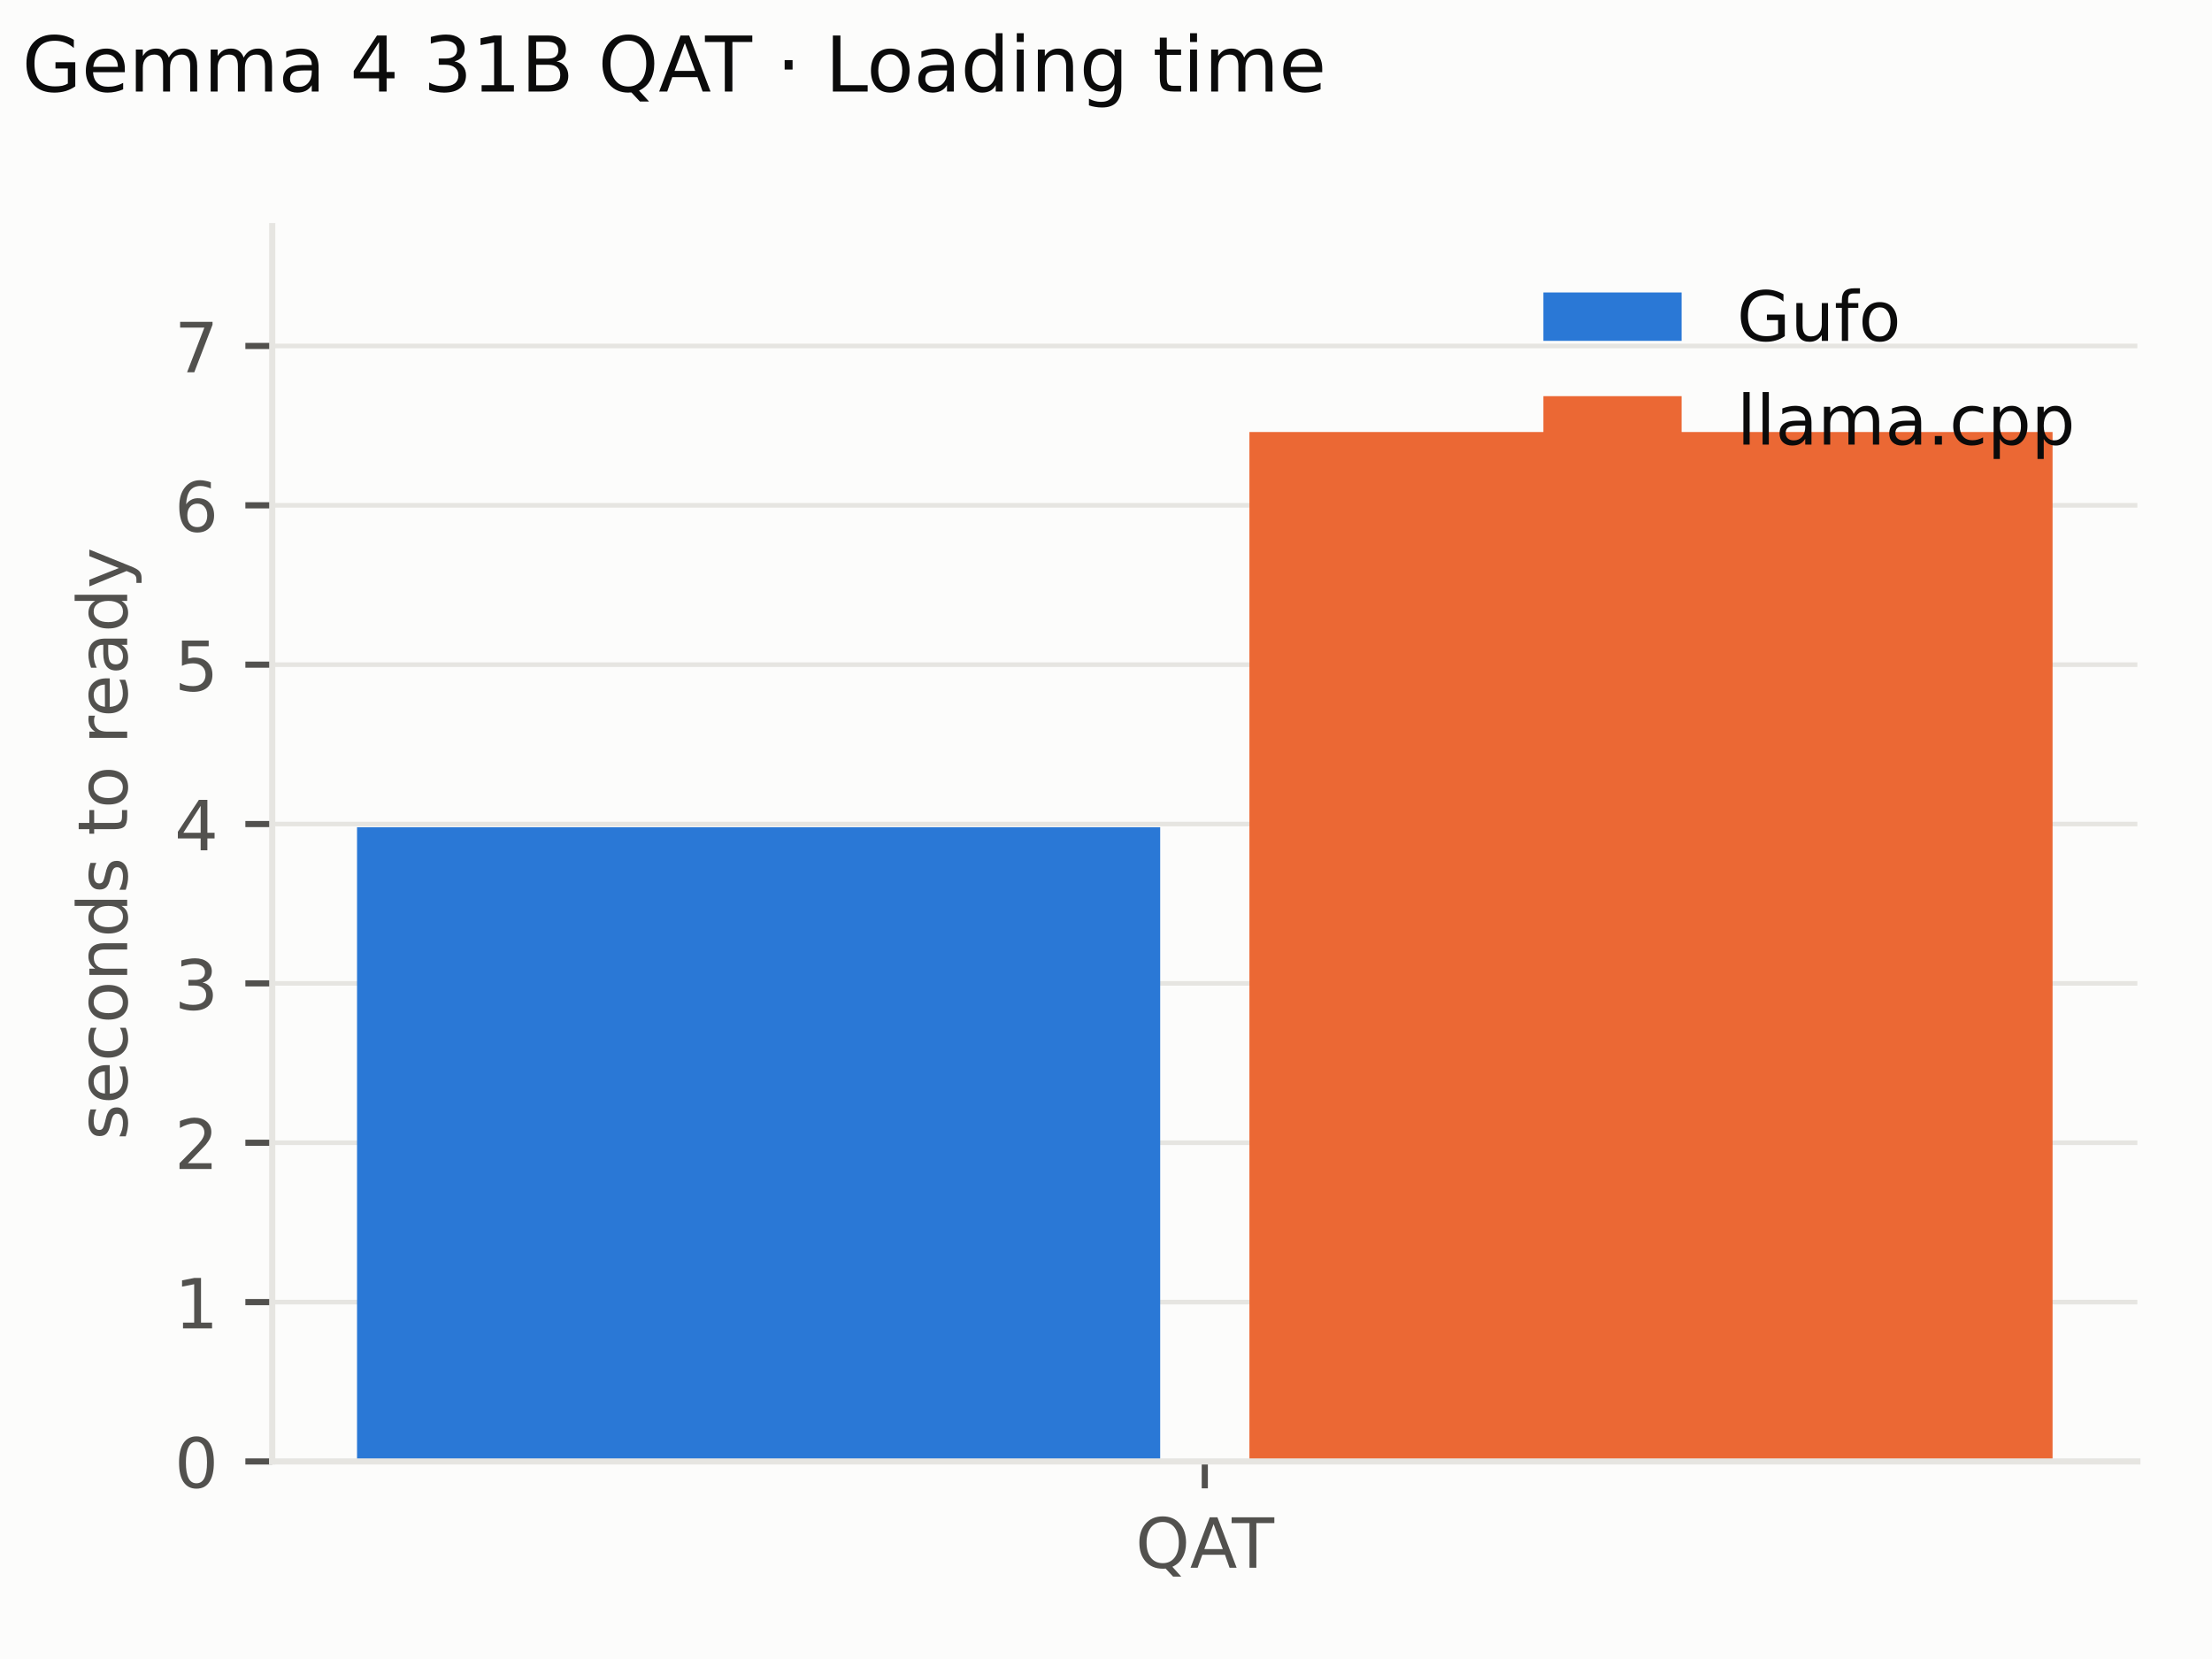
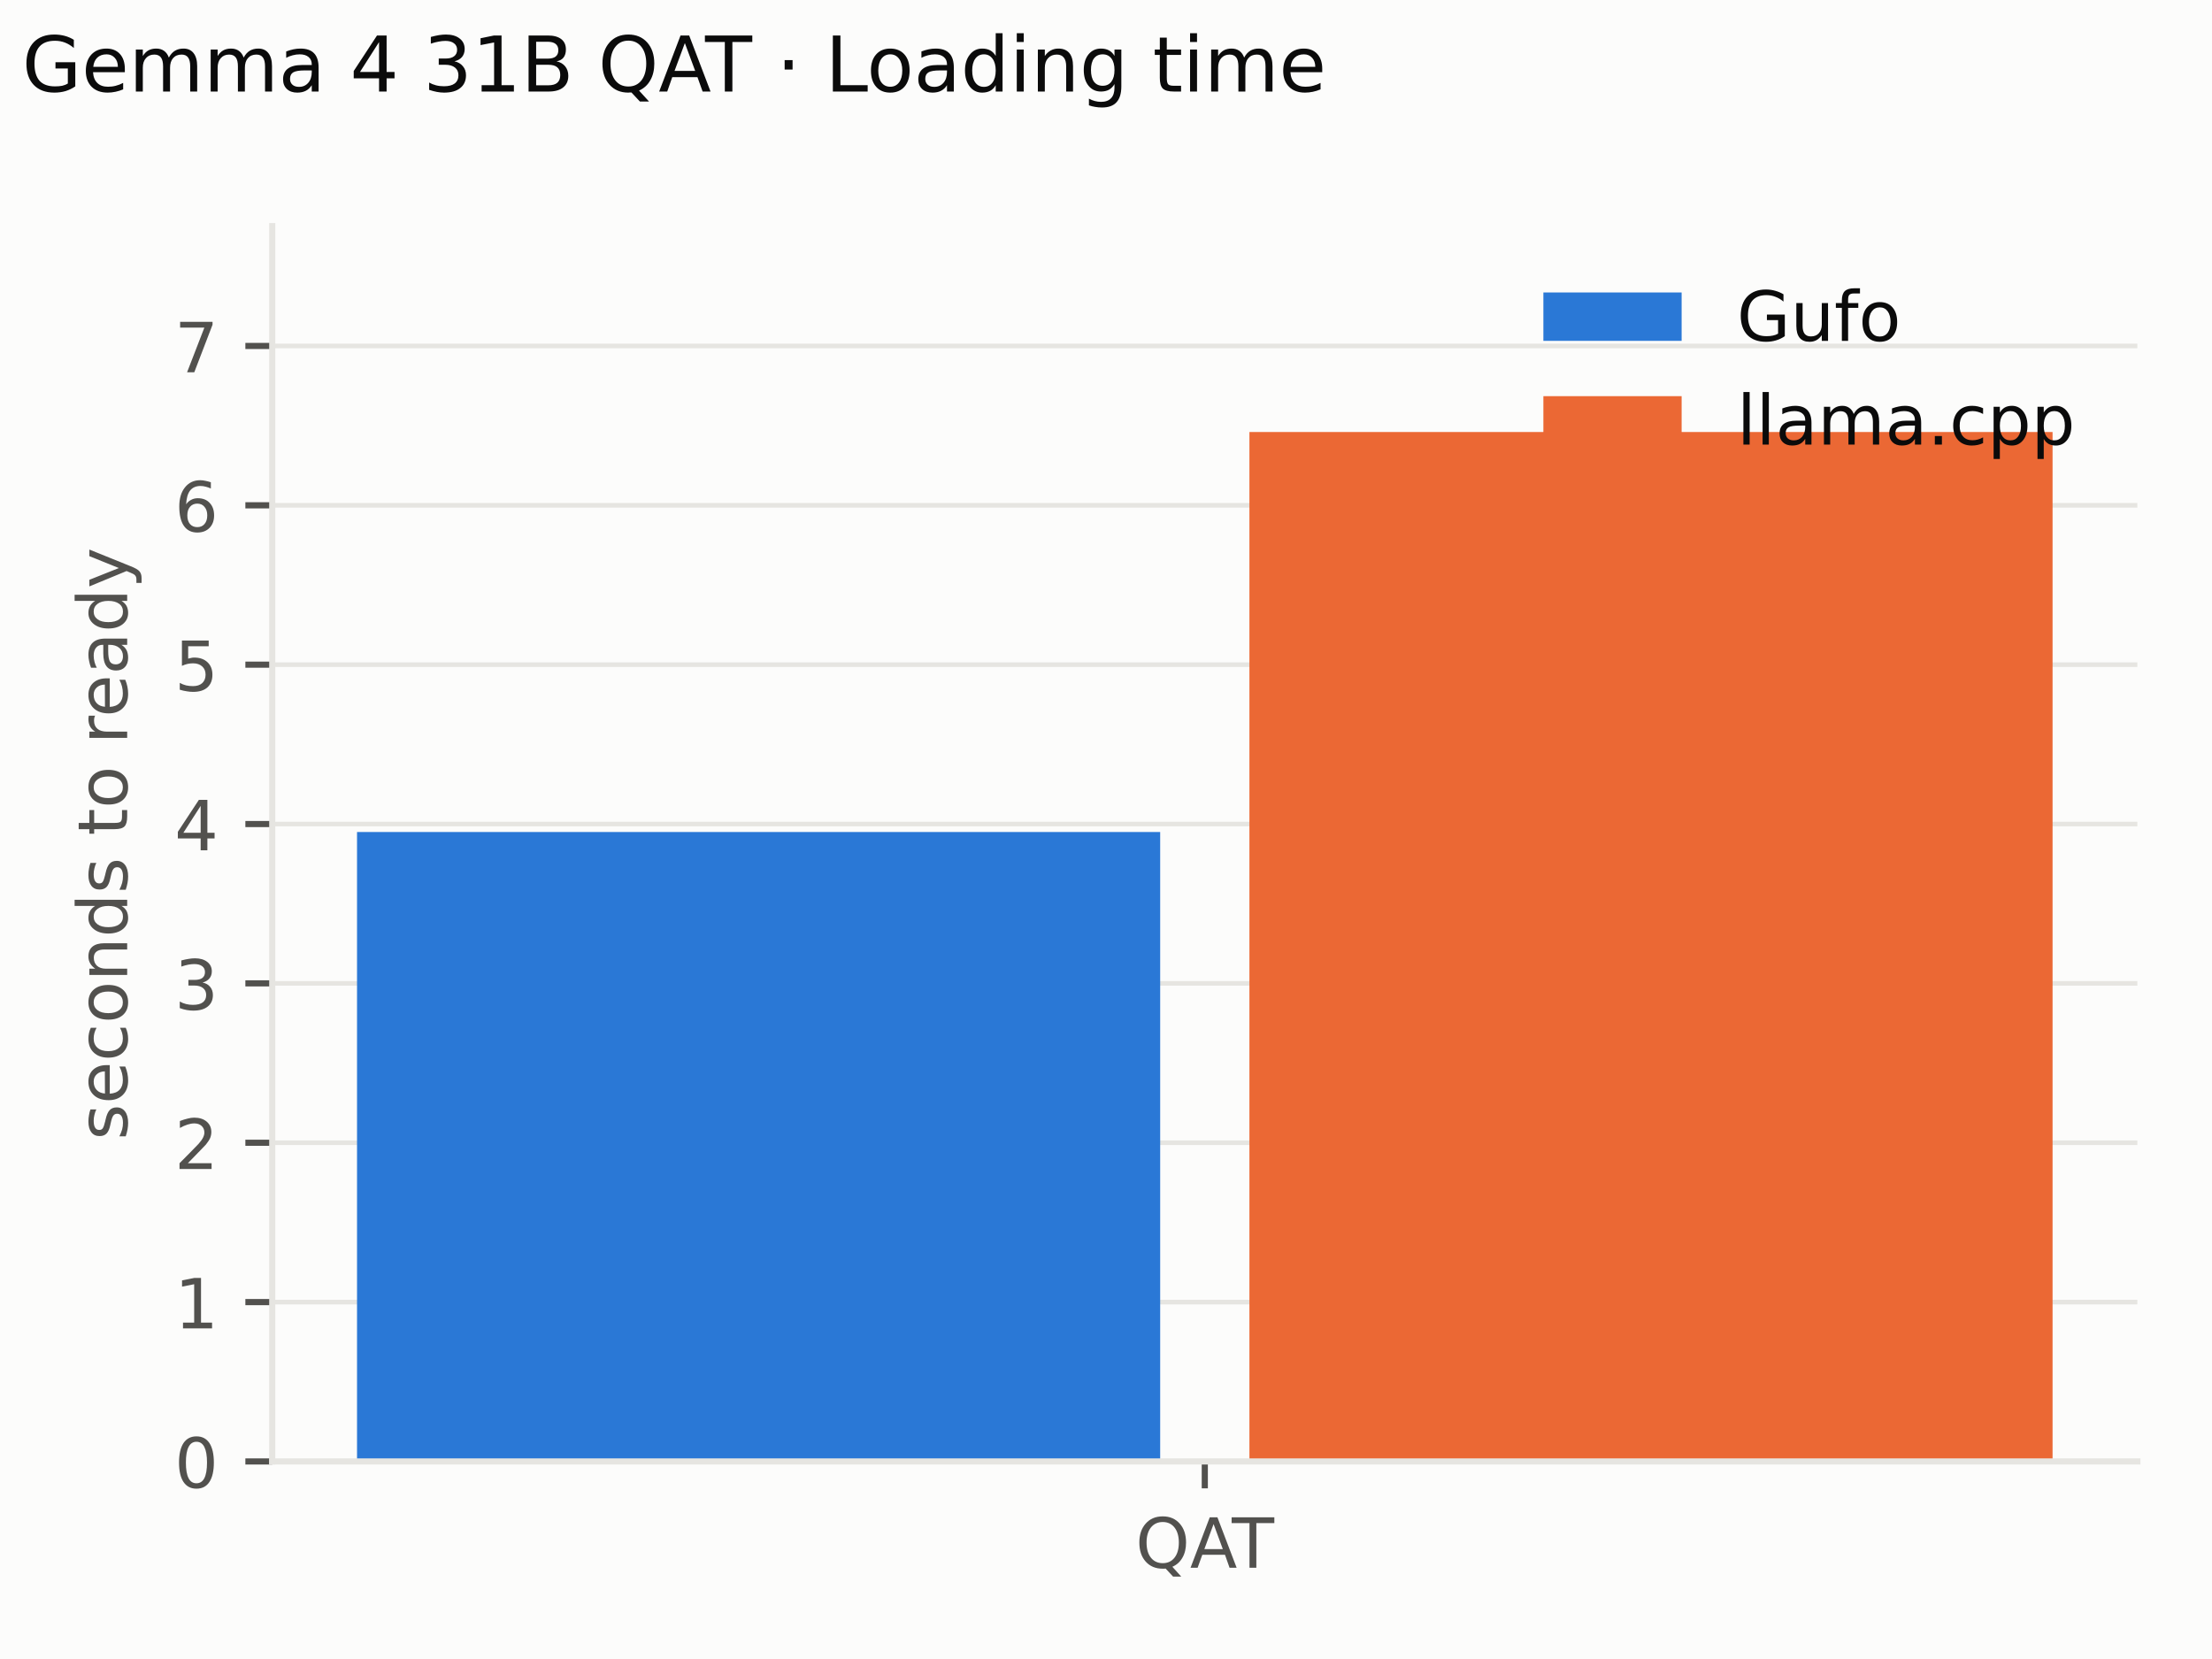
<svg xmlns="http://www.w3.org/2000/svg" xmlns:xlink="http://www.w3.org/1999/xlink" width="288pt" height="216pt" viewBox="0 0 288 216" version="1.1">
  <defs>
    <style type="text/css">*{stroke-linejoin: round; stroke-linecap: butt}</style>
  </defs>
  <g id="figure_1">
    <g id="patch_1">
      <path d="M 0 216 L 288 216 L 288 0 L 0 0 z " style="fill: #fcfcfb" />
    </g>
    <g id="axes_1">
      <g id="patch_2">
        <path d="M 35.447 190.28 L 278.28 190.28 L 278.28 29.441 L 35.447 29.441 z " style="fill: #fcfcfb" />
      </g>
      <g id="matplotlib.axis_1">
        <g id="xtick_1">
          <g id="line2d_1">
            <defs>
              <path id="m1ebf051f68" d="M 0 0 L 0 3.5 " style="stroke: #52514e; stroke-width: 0.8" />
            </defs>
            <g>
              <use xlink:href="#m1ebf051f68" x="156.863" y="190.28" style="fill: #52514e; stroke: #52514e; stroke-width: 0.8" />
            </g>
          </g>
          <g id="text_1">
            <text style="font-size: 9px; font-family: 'DejaVu Sans', 'Bitstream Vera Sans', 'Computer Modern Sans Serif', 'Lucida Grande', 'Verdana', 'Geneva', 'Lucid', 'Arial', 'Helvetica', 'Avant Garde', sans-serif; text-anchor: middle; fill: #52514e" x="156.863" y="204.118" transform="rotate(-0 156.8635 204.1179)">QAT</text>
          </g>
        </g>
      </g>
      <g id="matplotlib.axis_2">
        <g id="ytick_1">
          <g id="line2d_2">
            <path d="M 35.447 190.28 L 278.28 190.28 " clip-path="url(#p9126147504)" style="fill: none; stroke: #e6e5e1; stroke-width: 0.6; stroke-linecap: square" />
          </g>
          <g id="line2d_3">
            <defs>
              <path id="m680e5b1e24" d="M 0 0 L -3.5 0 " style="stroke: #52514e; stroke-width: 0.8" />
            </defs>
            <g>
              <use xlink:href="#m680e5b1e24" x="35.447" y="190.28" style="fill: #52514e; stroke: #52514e; stroke-width: 0.8" />
            </g>
          </g>
          <g id="text_2">
            <text style="font-size: 9px; font-family: 'DejaVu Sans', 'Bitstream Vera Sans', 'Computer Modern Sans Serif', 'Lucida Grande', 'Verdana', 'Geneva', 'Lucid', 'Arial', 'Helvetica', 'Avant Garde', sans-serif; text-anchor: end; fill: #52514e" x="28.447" y="193.699" transform="rotate(-0 28.44695 193.6989)">0</text>
          </g>
        </g>
        <g id="ytick_2">
          <g id="line2d_4">
            <path d="M 35.447 169.532 L 278.28 169.532 " clip-path="url(#p9126147504)" style="fill: none; stroke: #e6e5e1; stroke-width: 0.6; stroke-linecap: square" />
          </g>
          <g id="line2d_5">
            <g>
              <use xlink:href="#m680e5b1e24" x="35.447" y="169.532" style="fill: #52514e; stroke: #52514e; stroke-width: 0.8" />
            </g>
          </g>
          <g id="text_3">
            <text style="font-size: 9px; font-family: 'DejaVu Sans', 'Bitstream Vera Sans', 'Computer Modern Sans Serif', 'Lucida Grande', 'Verdana', 'Geneva', 'Lucid', 'Arial', 'Helvetica', 'Avant Garde', sans-serif; text-anchor: end; fill: #52514e" x="28.447" y="172.951" transform="rotate(-0 28.44695 172.9509)">1</text>
          </g>
        </g>
        <g id="ytick_3">
          <g id="line2d_6">
            <path d="M 35.447 148.784 L 278.28 148.784 " clip-path="url(#p9126147504)" style="fill: none; stroke: #e6e5e1; stroke-width: 0.6; stroke-linecap: square" />
          </g>
          <g id="line2d_7">
            <g>
              <use xlink:href="#m680e5b1e24" x="35.447" y="148.784" style="fill: #52514e; stroke: #52514e; stroke-width: 0.8" />
            </g>
          </g>
          <g id="text_4">
            <text style="font-size: 9px; font-family: 'DejaVu Sans', 'Bitstream Vera Sans', 'Computer Modern Sans Serif', 'Lucida Grande', 'Verdana', 'Geneva', 'Lucid', 'Arial', 'Helvetica', 'Avant Garde', sans-serif; text-anchor: end; fill: #52514e" x="28.447" y="152.203" transform="rotate(-0 28.44695 152.2028)">2</text>
          </g>
        </g>
        <g id="ytick_4">
          <g id="line2d_8">
            <path d="M 35.447 128.036 L 278.28 128.036 " clip-path="url(#p9126147504)" style="fill: none; stroke: #e6e5e1; stroke-width: 0.6; stroke-linecap: square" />
          </g>
          <g id="line2d_9">
            <g>
              <use xlink:href="#m680e5b1e24" x="35.447" y="128.036" style="fill: #52514e; stroke: #52514e; stroke-width: 0.8" />
            </g>
          </g>
          <g id="text_5">
            <text style="font-size: 9px; font-family: 'DejaVu Sans', 'Bitstream Vera Sans', 'Computer Modern Sans Serif', 'Lucida Grande', 'Verdana', 'Geneva', 'Lucid', 'Arial', 'Helvetica', 'Avant Garde', sans-serif; text-anchor: end; fill: #52514e" x="28.447" y="131.455" transform="rotate(-0 28.44695 131.4547)">3</text>
          </g>
        </g>
        <g id="ytick_5">
          <g id="line2d_10">
            <path d="M 35.447 107.288 L 278.28 107.288 " clip-path="url(#p9126147504)" style="fill: none; stroke: #e6e5e1; stroke-width: 0.6; stroke-linecap: square" />
          </g>
          <g id="line2d_11">
            <g>
              <use xlink:href="#m680e5b1e24" x="35.447" y="107.288" style="fill: #52514e; stroke: #52514e; stroke-width: 0.8" />
            </g>
          </g>
          <g id="text_6">
            <text style="font-size: 9px; font-family: 'DejaVu Sans', 'Bitstream Vera Sans', 'Computer Modern Sans Serif', 'Lucida Grande', 'Verdana', 'Geneva', 'Lucid', 'Arial', 'Helvetica', 'Avant Garde', sans-serif; text-anchor: end; fill: #52514e" x="28.447" y="110.707" transform="rotate(-0 28.44695 110.7066)">4</text>
          </g>
        </g>
        <g id="ytick_6">
          <g id="line2d_12">
            <path d="M 35.447 86.54 L 278.28 86.54 " clip-path="url(#p9126147504)" style="fill: none; stroke: #e6e5e1; stroke-width: 0.6; stroke-linecap: square" />
          </g>
          <g id="line2d_13">
            <g>
              <use xlink:href="#m680e5b1e24" x="35.447" y="86.54" style="fill: #52514e; stroke: #52514e; stroke-width: 0.8" />
            </g>
          </g>
          <g id="text_7">
            <text style="font-size: 9px; font-family: 'DejaVu Sans', 'Bitstream Vera Sans', 'Computer Modern Sans Serif', 'Lucida Grande', 'Verdana', 'Geneva', 'Lucid', 'Arial', 'Helvetica', 'Avant Garde', sans-serif; text-anchor: end; fill: #52514e" x="28.447" y="89.958" transform="rotate(-0 28.44695 89.95848)">5</text>
          </g>
        </g>
        <g id="ytick_7">
          <g id="line2d_14">
            <path d="M 35.447 65.791 L 278.28 65.791 " clip-path="url(#p9126147504)" style="fill: none; stroke: #e6e5e1; stroke-width: 0.6; stroke-linecap: square" />
          </g>
          <g id="line2d_15">
            <g>
              <use xlink:href="#m680e5b1e24" x="35.447" y="65.791" style="fill: #52514e; stroke: #52514e; stroke-width: 0.8" />
            </g>
          </g>
          <g id="text_8">
            <text style="font-size: 9px; font-family: 'DejaVu Sans', 'Bitstream Vera Sans', 'Computer Modern Sans Serif', 'Lucida Grande', 'Verdana', 'Geneva', 'Lucid', 'Arial', 'Helvetica', 'Avant Garde', sans-serif; text-anchor: end; fill: #52514e" x="28.447" y="69.21" transform="rotate(-0 28.44695 69.21039)">6</text>
          </g>
        </g>
        <g id="ytick_8">
          <g id="line2d_16">
            <path d="M 35.447 45.043 L 278.28 45.043 " clip-path="url(#p9126147504)" style="fill: none; stroke: #e6e5e1; stroke-width: 0.6; stroke-linecap: square" />
          </g>
          <g id="line2d_17">
            <g>
              <use xlink:href="#m680e5b1e24" x="35.447" y="45.043" style="fill: #52514e; stroke: #52514e; stroke-width: 0.8" />
            </g>
          </g>
          <g id="text_9">
            <text style="font-size: 9px; font-family: 'DejaVu Sans', 'Bitstream Vera Sans', 'Computer Modern Sans Serif', 'Lucida Grande', 'Verdana', 'Geneva', 'Lucid', 'Arial', 'Helvetica', 'Avant Garde', sans-serif; text-anchor: end; fill: #52514e" x="28.447" y="48.462" transform="rotate(-0 28.44695 48.46229)">7</text>
          </g>
        </g>
        <g id="text_10">
          <text style="font-size: 9px; font-family: 'DejaVu Sans', 'Bitstream Vera Sans', 'Computer Modern Sans Serif', 'Lucida Grande', 'Verdana', 'Geneva', 'Lucid', 'Arial', 'Helvetica', 'Avant Garde', sans-serif; text-anchor: middle; fill: #52514e" x="16.559" y="109.86" transform="rotate(-90 16.55859 109.8604)">seconds to ready</text>
        </g>
      </g>
      <g id="patch_3">
-         <path d="M 46.485 190.28 L 151.054 190.28 L 151.054 107.703 L 46.485 107.703 z " clip-path="url(#p9126147504)" style="fill: #2a78d6" />
+         <path d="M 46.485 190.28 L 151.054 190.28 L 151.054 108.325 L 46.485 108.325 z " clip-path="url(#p9126147504)" style="fill: #2a78d6" />
      </g>
      <g id="patch_4">
        <path d="M 162.673 190.28 L 267.242 190.28 L 267.242 56.247 L 162.673 56.247 z " clip-path="url(#p9126147504)" style="fill: #eb6834" />
      </g>
      <g id="patch_5">
        <path d="M 35.447 190.28 L 35.447 29.441 " style="fill: none; stroke: #e6e5e1; stroke-width: 0.8; stroke-linejoin: miter; stroke-linecap: square" />
      </g>
      <g id="patch_6">
        <path d="M 35.447 190.28 L 278.28 190.28 " style="fill: none; stroke: #e6e5e1; stroke-width: 0.8; stroke-linejoin: miter; stroke-linecap: square" />
      </g>
      <g id="legend_1">
        <g id="patch_7">
          <path d="M 200.946 44.379 L 218.946 44.379 L 218.946 38.079 L 200.946 38.079 z " style="fill: #2a78d6" />
        </g>
        <g id="text_11">
          <text style="font-size: 9px; font-family: 'DejaVu Sans', 'Bitstream Vera Sans', 'Computer Modern Sans Serif', 'Lucida Grande', 'Verdana', 'Geneva', 'Lucid', 'Arial', 'Helvetica', 'Avant Garde', sans-serif; text-anchor: start; fill: #0b0b0b" x="226.146" y="44.379" transform="rotate(-0 226.1461 44.37938)">Gufo</text>
        </g>
        <g id="patch_8">
          <path d="M 200.946 57.88 L 218.946 57.88 L 218.946 51.58 L 200.946 51.58 z " style="fill: #eb6834" />
        </g>
        <g id="text_12">
          <text style="font-size: 9px; font-family: 'DejaVu Sans', 'Bitstream Vera Sans', 'Computer Modern Sans Serif', 'Lucida Grande', 'Verdana', 'Geneva', 'Lucid', 'Arial', 'Helvetica', 'Avant Garde', sans-serif; text-anchor: start; fill: #0b0b0b" x="226.146" y="57.88" transform="rotate(-0 226.1461 57.88008)">llama.cpp</text>
        </g>
      </g>
    </g>
    <g id="text_13">
      <text style="font-size: 10px; font-family: 'DejaVu Sans', 'Bitstream Vera Sans', 'Computer Modern Sans Serif', 'Lucida Grande', 'Verdana', 'Geneva', 'Lucid', 'Arial', 'Helvetica', 'Avant Garde', sans-serif; text-anchor: start; fill: #0b0b0b" x="2.88" y="11.918" transform="rotate(-0 2.88 11.91844)">Gemma 4 31B QAT · Loading time</text>
    </g>
  </g>
  <defs>
    <clipPath id="p9126147504">
      <rect x="35.447" y="29.441" width="242.833" height="160.839" />
    </clipPath>
  </defs>
</svg>
